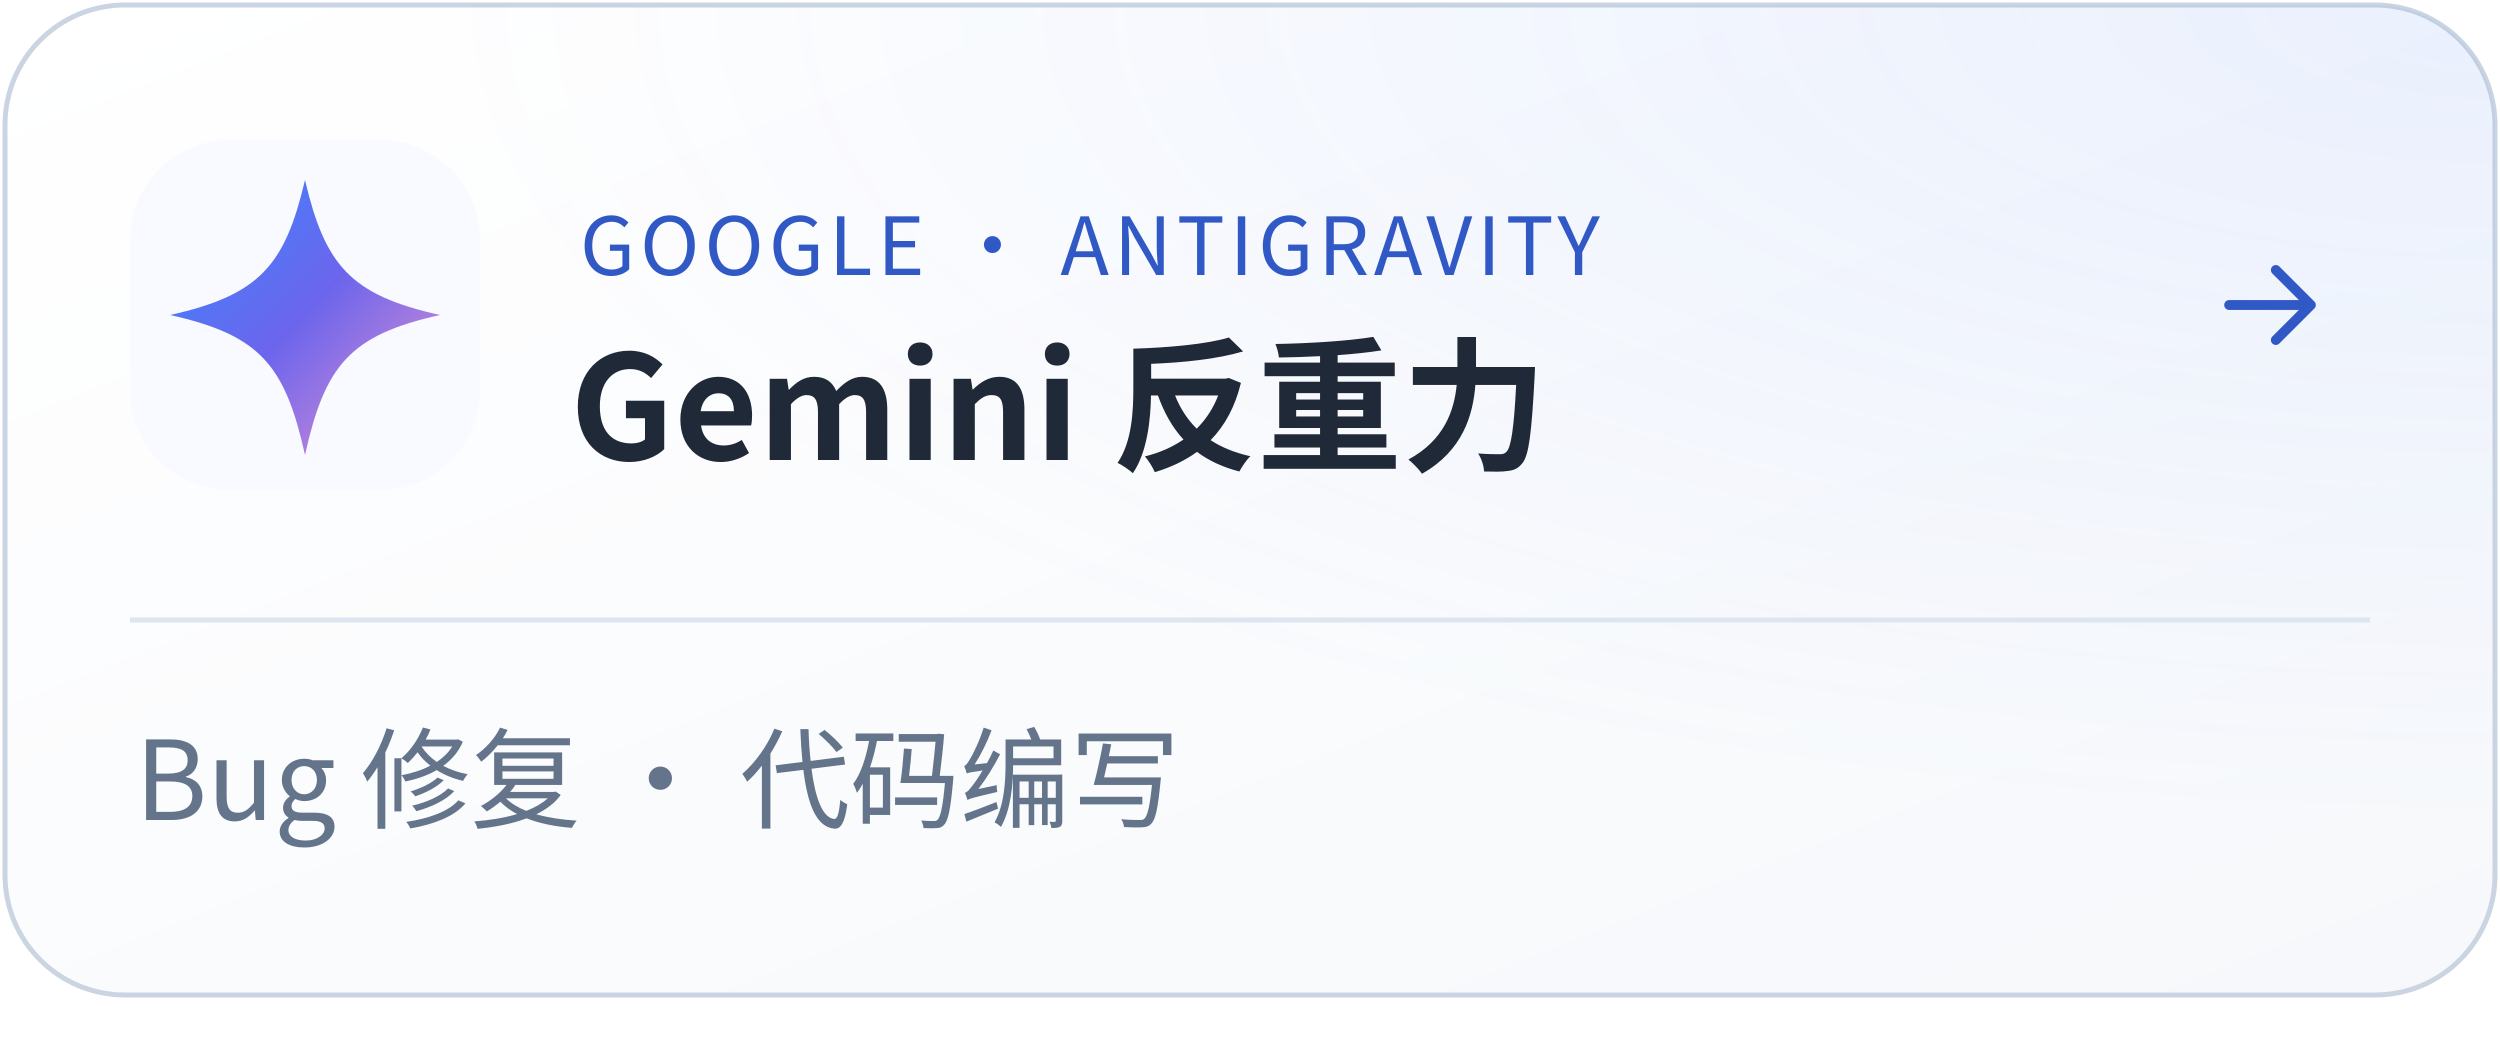
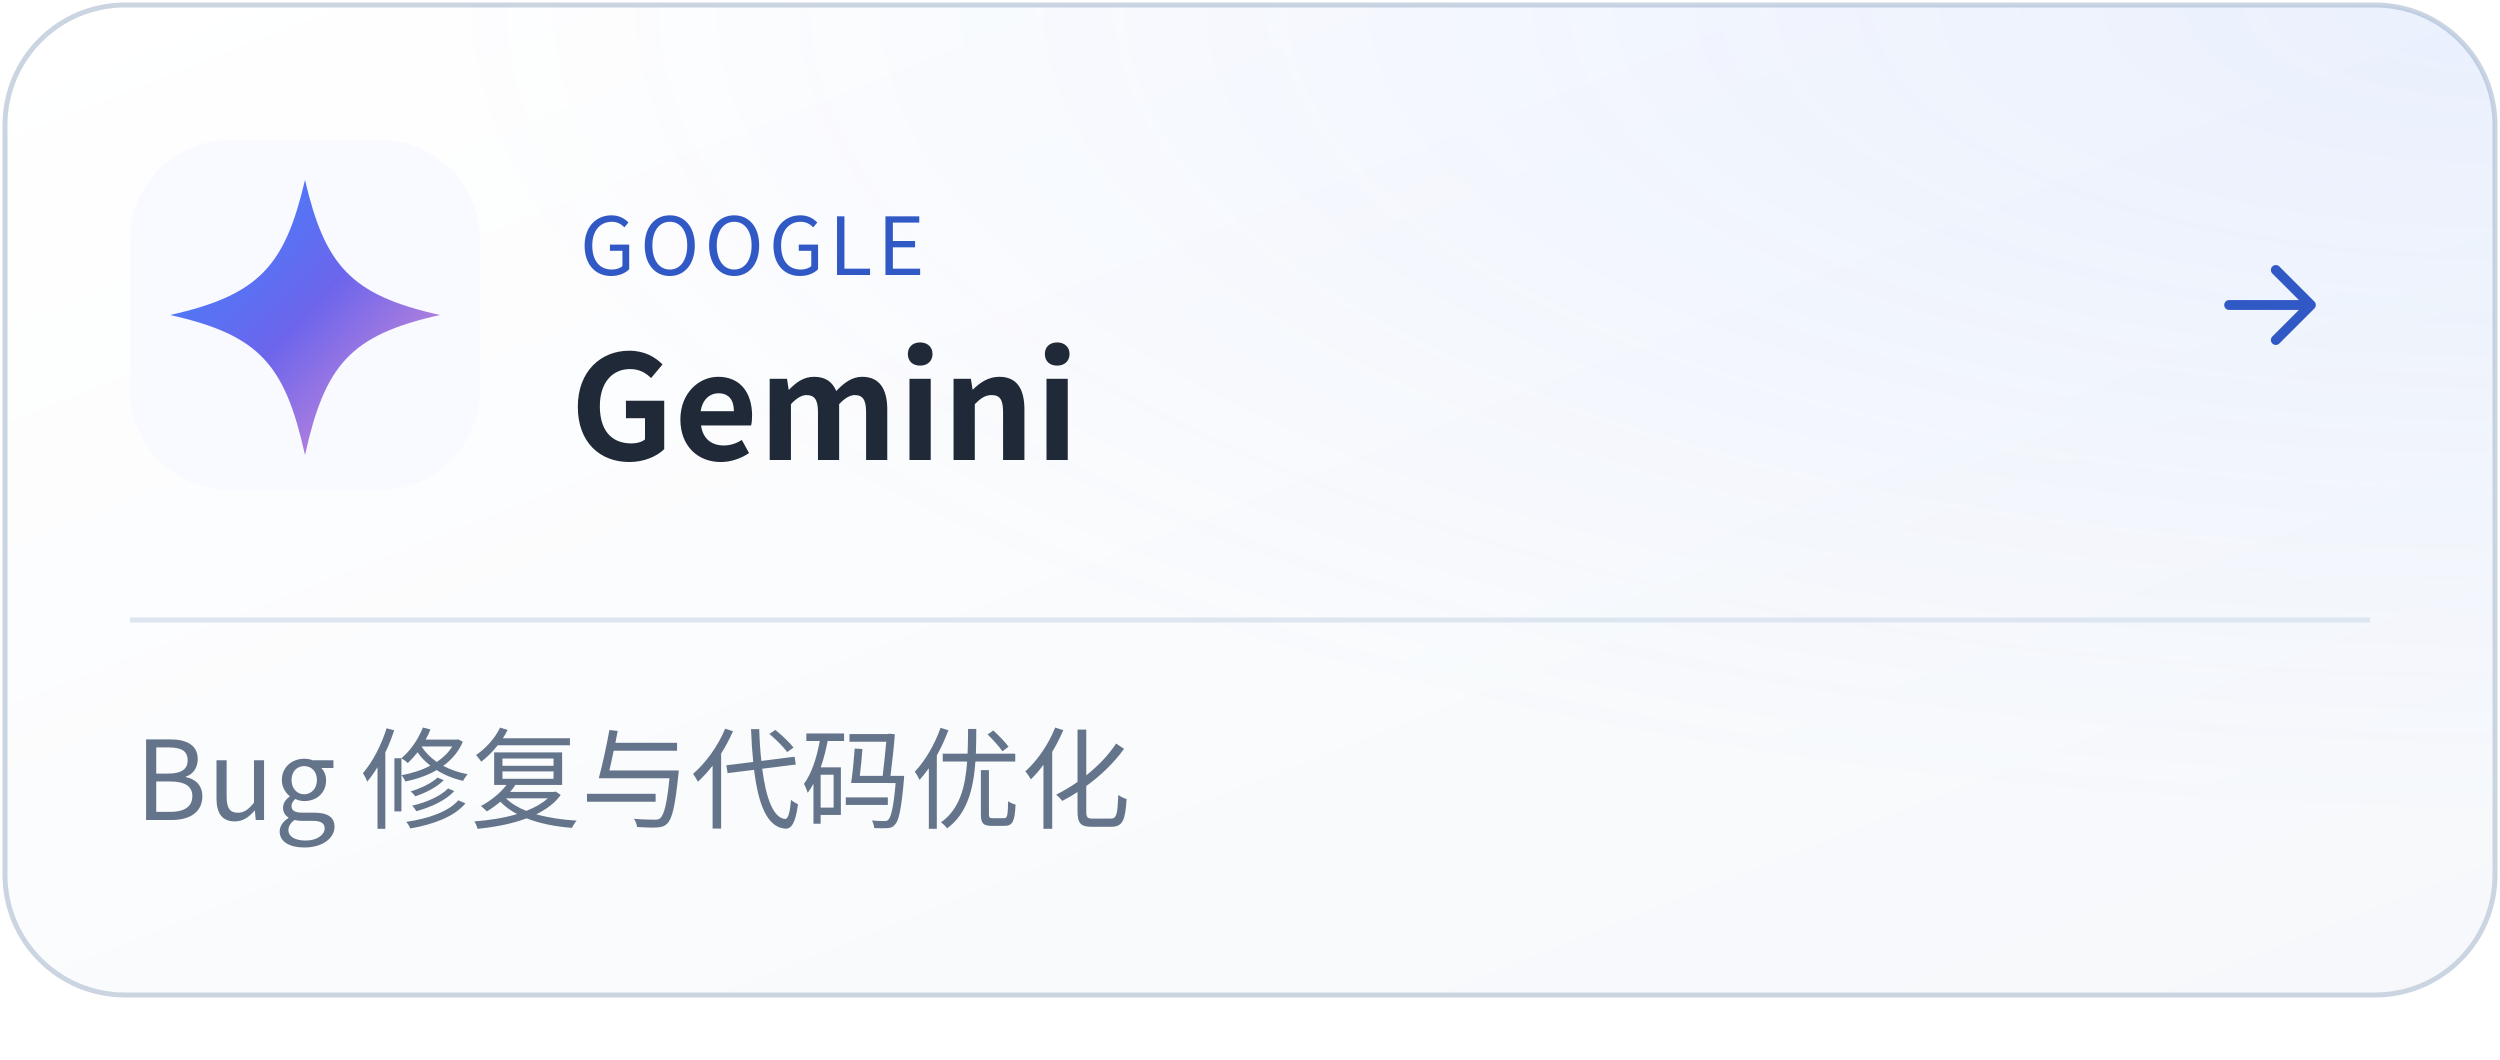
- <svg xmlns="http://www.w3.org/2000/svg" width="500" height="212" viewBox="0 0 500 212" role="img" aria-label="Gemini 反重力智能体 · Bug 修复与代码编写">
+ <svg xmlns="http://www.w3.org/2000/svg" width="500" height="212" viewBox="0 0 500 212" role="img" aria-label="Gemini Bug 修复与代码优化">
  <defs>
    <linearGradient id="bg" x1="0" y1="0" x2="1" y2="1">
      <stop stop-color="#ffffff" />
      <stop offset="1" stop-color="#f6f8fb" />
    </linearGradient>
    <radialGradient id="glow" cx="100%" cy="0%" r="110%">
      <stop stop-color="#5689ff" stop-opacity=".10" />
      <stop offset=".75" stop-color="#5689ff" stop-opacity="0" />
    </radialGradient>
    <linearGradient id="gemini" x1="34" y1="38" x2="88" y2="90" gradientUnits="userSpaceOnUse">
      <stop stop-color="#3987ff" />
      <stop offset=".49" stop-color="#6c65ec" />
      <stop offset="1" stop-color="#e995d1" />
    </linearGradient>
  </defs>
  <g font-family="Segoe UI, Microsoft YaHei, Noto Sans CJK SC, PingFang SC, Arial, sans-serif">
    <rect x="1" y="1" width="498" height="198" rx="24" fill="url(#bg)" stroke="#cbd5e1" />
    <rect x="1" y="1" width="498" height="198" rx="24" fill="url(#glow)" />
    <rect x="26" y="28" width="70" height="70" rx="20" fill="#f8faff" />
    <path d="M61 36 C65 53 70 59 88 63 C70 67 65 73 61 91 C57 73 52 67 34 63 C52 59 57 53 61 36 Z" fill="url(#gemini)" />
-     <text x="116" y="55" font-size="16" fill="#3159c6" font-weight="500" letter-spacing="1">GOOGLE · ANTIGRAVITY</text>
-     <text x="114" y="92" font-size="29" fill="#1f2937" font-weight="650">Gemini 反重力</text>
+     <text x="116" y="55" font-size="16" fill="#3159c6" font-weight="500" letter-spacing="1">GOOGLE</text>
+     <text x="114" y="92" font-size="29" fill="#1f2937" font-weight="650">Gemini</text>
    <path d="M26 124h448" stroke="#dce5f0" />
-     <text x="27" y="164" font-size="22" fill="#64748b" font-weight="400">Bug 修复 · 代码编写</text>
+     <text x="27" y="164" font-size="22" fill="#64748b" font-weight="400">Bug 修复与代码优化</text>
    <g transform="translate(440 47) scale(1.166667)" fill="none" stroke="#3159c6" stroke-width="1.7" stroke-linecap="round" stroke-linejoin="round">
      <path d="M5 12h14m-6-6 6 6-6 6" />
    </g>
  </g>
</svg>
